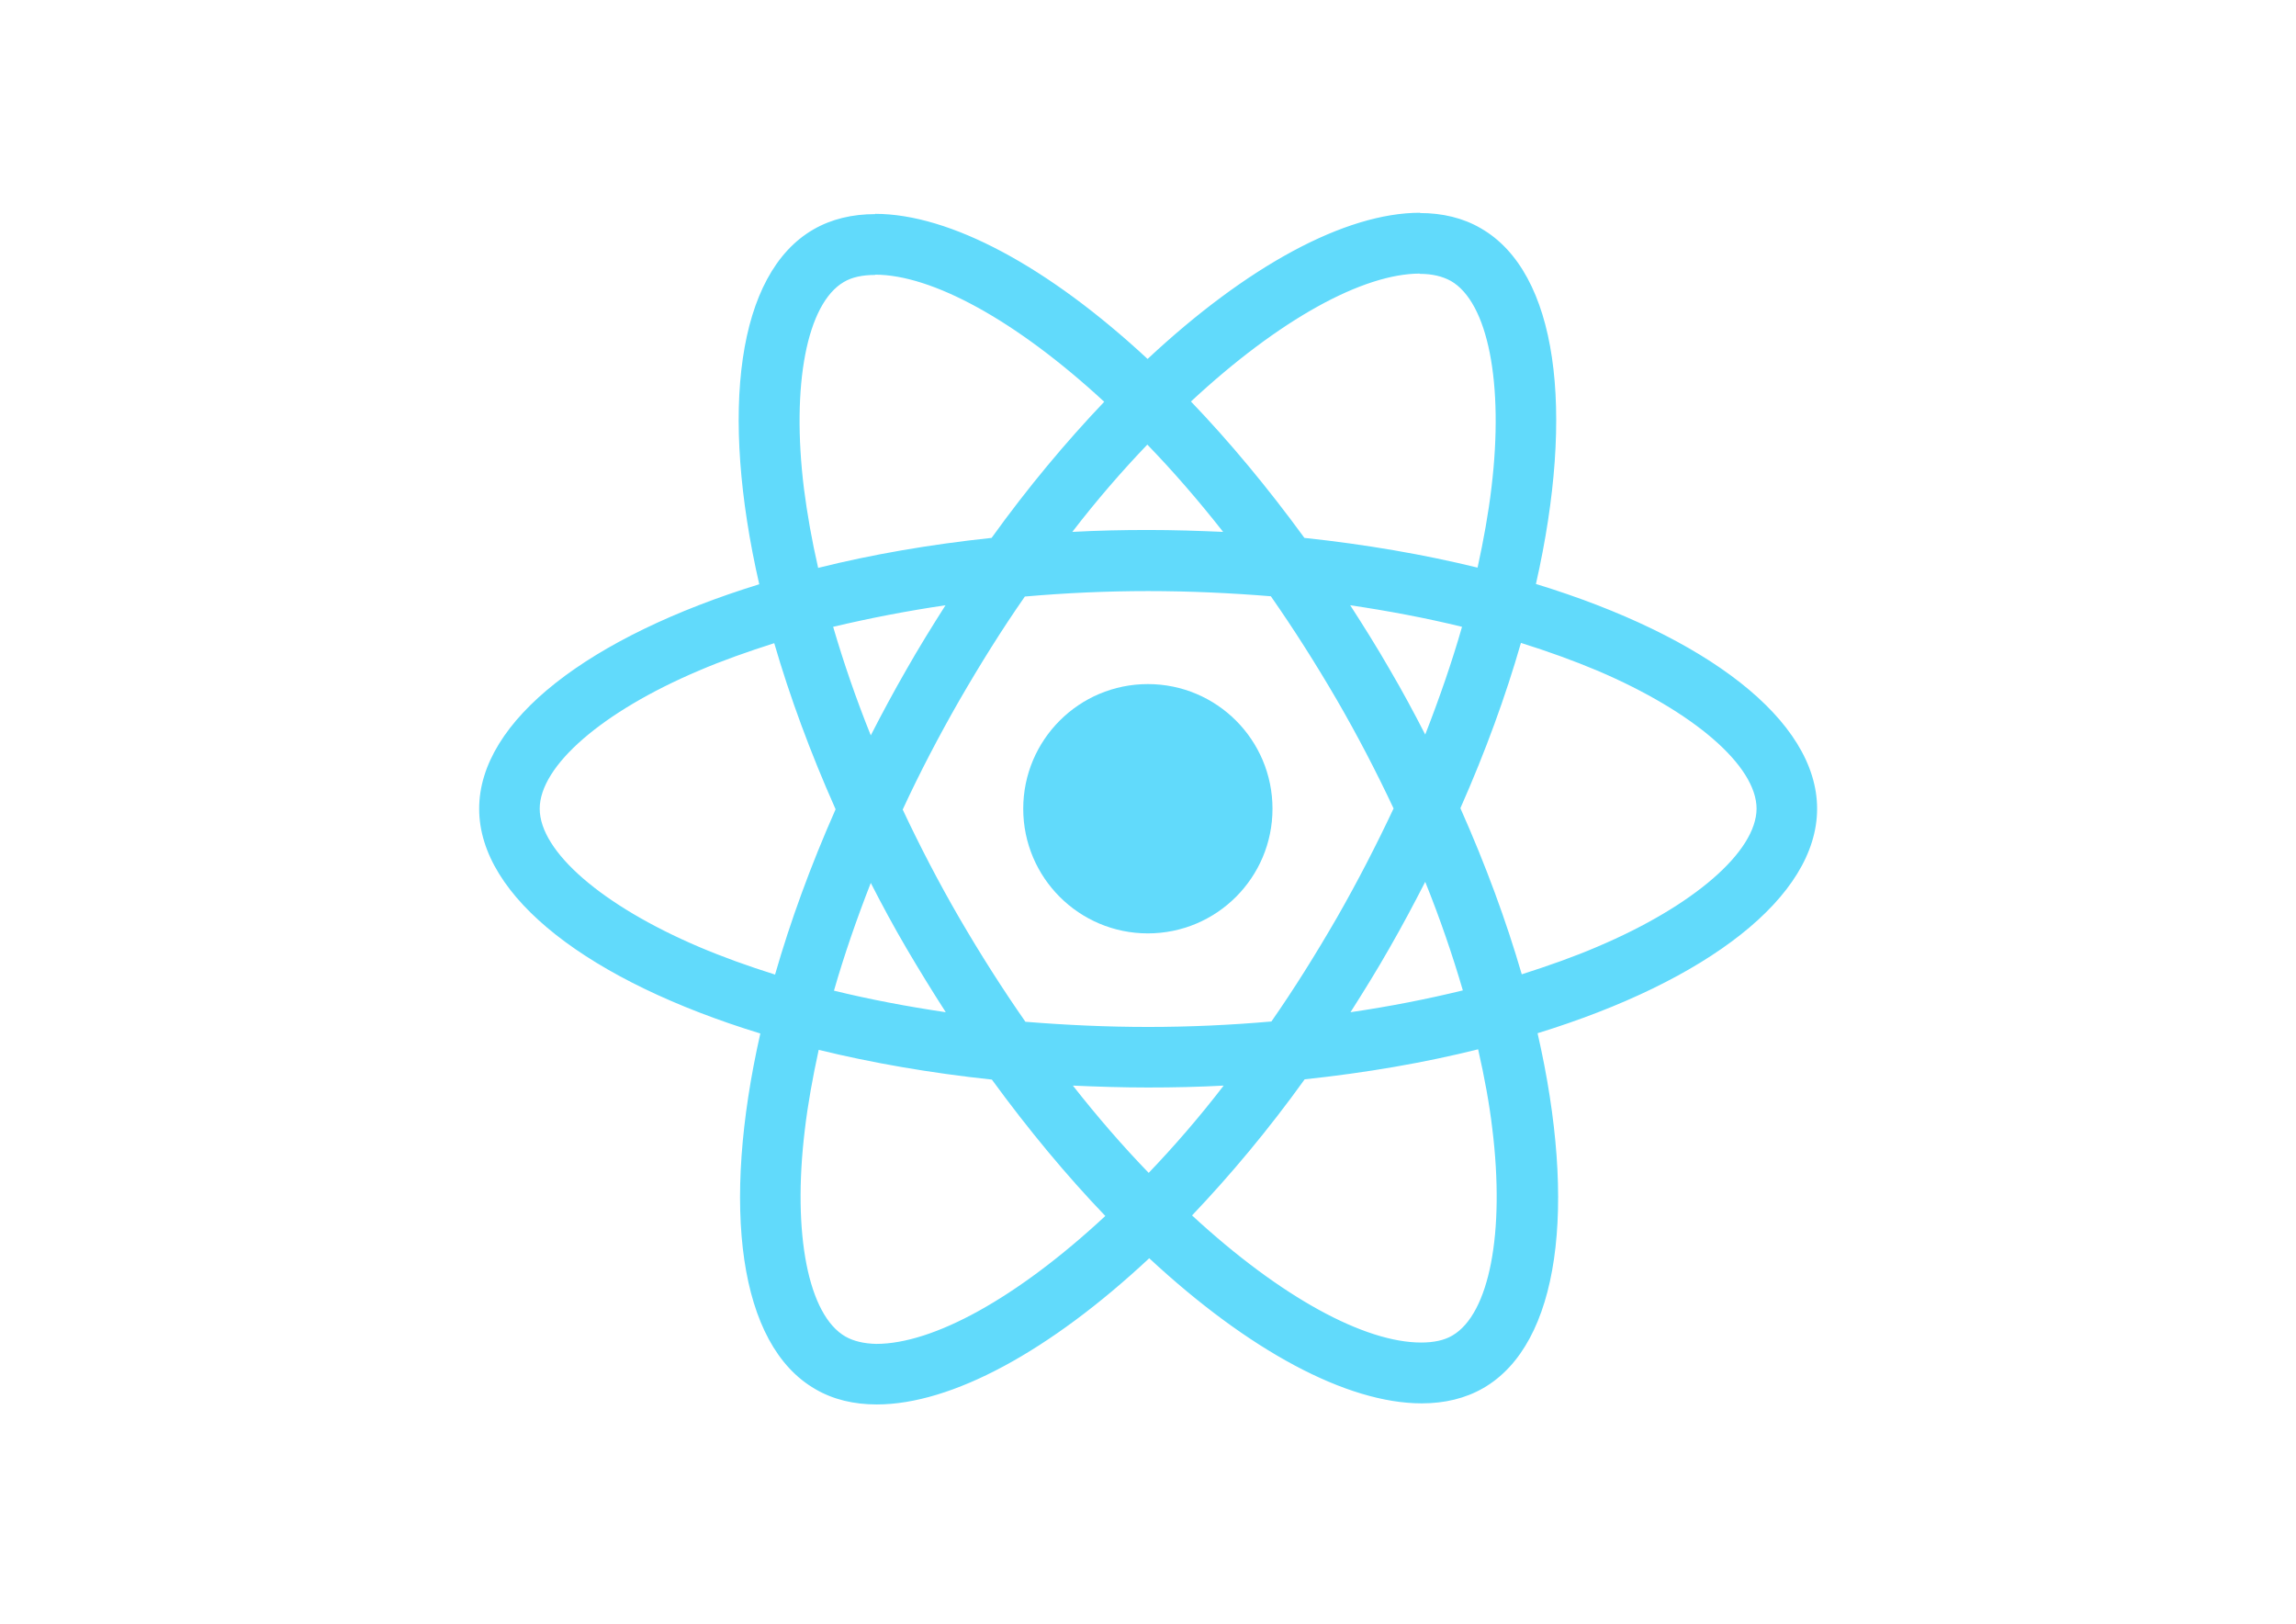
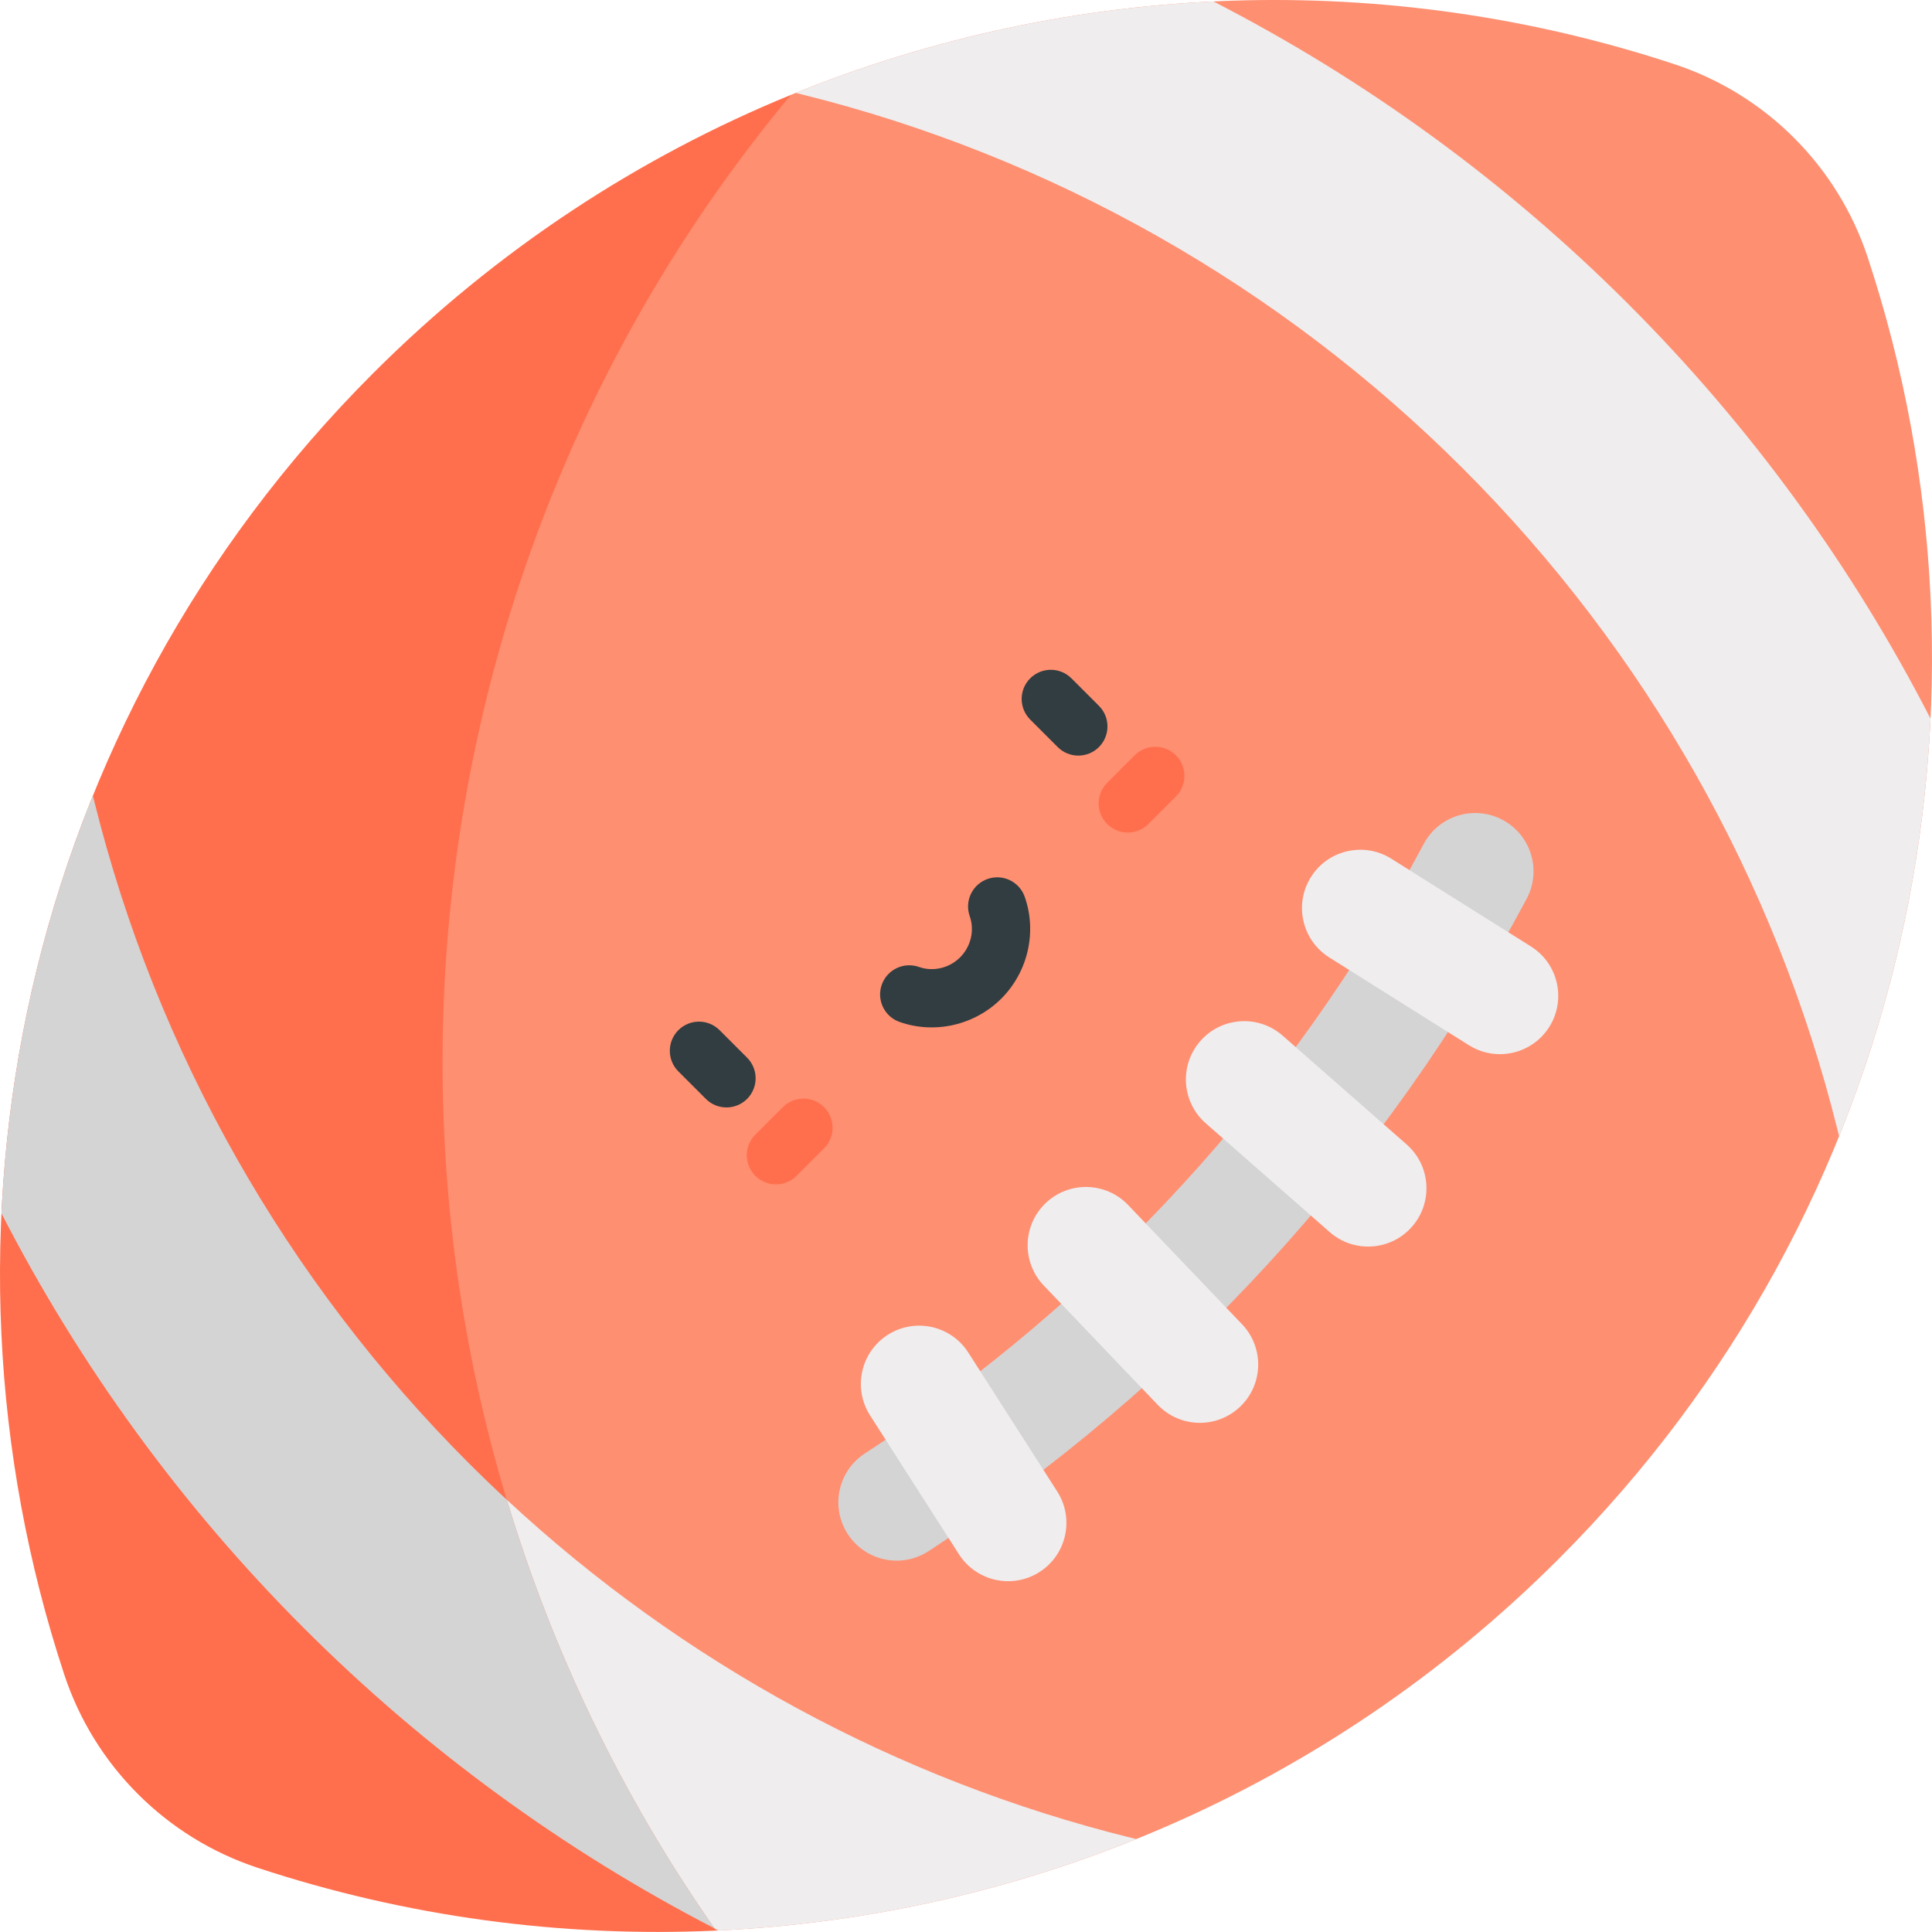
- <svg xmlns="http://www.w3.org/2000/svg" viewBox="0 0 841.9 595.3">
-   <g fill="#61DAFB">
-     <path d="M666.3 296.5c0-32.5-40.7-63.3-103.1-82.4 14.4-63.6 8-114.2-20.2-130.4-6.5-3.8-14.1-5.6-22.4-5.6v22.3c4.6 0 8.3.9 11.4 2.6 13.6 7.8 19.5 37.5 14.9 75.7-1.1 9.4-2.9 19.3-5.1 29.4-19.6-4.8-41-8.5-63.5-10.9-13.5-18.5-27.5-35.3-41.6-50 32.6-30.3 63.2-46.9 84-46.9V78c-27.5 0-63.5 19.6-99.9 53.6-36.4-33.8-72.4-53.2-99.9-53.2v22.3c20.7 0 51.4 16.5 84 46.6-14 14.7-28 31.4-41.3 49.9-22.6 2.4-44 6.1-63.6 11-2.3-10-4-19.7-5.2-29-4.7-38.2 1.1-67.9 14.6-75.8 3-1.8 6.9-2.6 11.5-2.6V78.5c-8.4 0-16 1.8-22.6 5.6-28.1 16.2-34.4 66.7-19.9 130.1-62.2 19.2-102.7 49.9-102.7 82.3 0 32.5 40.7 63.3 103.1 82.4-14.4 63.6-8 114.2 20.2 130.4 6.5 3.8 14.1 5.6 22.5 5.6 27.5 0 63.5-19.6 99.9-53.6 36.4 33.8 72.4 53.2 99.9 53.2 8.4 0 16-1.8 22.6-5.6 28.1-16.2 34.4-66.7 19.9-130.1 62-19.1 102.5-49.9 102.5-82.3zm-130.2-66.7c-3.7 12.9-8.3 26.2-13.5 39.5-4.1-8-8.4-16-13.1-24-4.6-8-9.5-15.8-14.4-23.4 14.2 2.1 27.9 4.7 41 7.9zm-45.8 106.5c-7.8 13.5-15.8 26.3-24.1 38.2-14.9 1.3-30 2-45.2 2-15.1 0-30.2-.7-45-1.9-8.3-11.9-16.4-24.6-24.2-38-7.6-13.1-14.5-26.4-20.8-39.8 6.2-13.4 13.2-26.8 20.7-39.9 7.8-13.5 15.8-26.3 24.1-38.2 14.9-1.3 30-2 45.2-2 15.1 0 30.2.7 45 1.9 8.3 11.9 16.4 24.6 24.2 38 7.6 13.1 14.5 26.4 20.8 39.8-6.3 13.4-13.2 26.8-20.7 39.9zm32.3-13c5.4 13.4 10 26.8 13.8 39.8-13.1 3.2-26.9 5.9-41.2 8 4.9-7.7 9.8-15.6 14.4-23.7 4.6-8 8.9-16.1 13-24.1zM421.2 430c-9.3-9.6-18.6-20.3-27.8-32 9 .4 18.2.7 27.5.7 9.4 0 18.7-.2 27.8-.7-9 11.7-18.3 22.4-27.5 32zm-74.4-58.9c-14.2-2.1-27.9-4.7-41-7.9 3.7-12.9 8.3-26.2 13.5-39.5 4.1 8 8.4 16 13.1 24 4.7 8 9.5 15.8 14.4 23.4zM420.7 163c9.3 9.6 18.6 20.3 27.8 32-9-.4-18.2-.7-27.5-.7-9.4 0-18.7.2-27.8.7 9-11.7 18.3-22.4 27.5-32zm-74 58.9c-4.9 7.7-9.8 15.6-14.4 23.7-4.6 8-8.9 16-13 24-5.4-13.4-10-26.8-13.8-39.8 13.1-3.1 26.9-5.8 41.2-7.9zm-90.5 125.2c-35.4-15.1-58.3-34.9-58.3-50.6 0-15.7 22.9-35.6 58.3-50.6 8.6-3.7 18-7 27.7-10.1 5.7 19.6 13.2 40 22.5 60.9-9.2 20.8-16.6 41.1-22.2 60.6-9.9-3.1-19.3-6.5-28-10.2zM310 490c-13.6-7.8-19.5-37.5-14.9-75.7 1.1-9.4 2.9-19.3 5.1-29.4 19.6 4.8 41 8.5 63.5 10.9 13.5 18.5 27.5 35.3 41.6 50-32.6 30.3-63.2 46.9-84 46.9-4.5-.1-8.3-1-11.3-2.7zm237.2-76.2c4.7 38.2-1.1 67.9-14.6 75.8-3 1.8-6.9 2.6-11.5 2.6-20.7 0-51.4-16.5-84-46.6 14-14.7 28-31.4 41.3-49.9 22.6-2.4 44-6.1 63.6-11 2.3 10.1 4.1 19.8 5.2 29.1zm38.5-66.7c-8.6 3.7-18 7-27.7 10.1-5.7-19.6-13.2-40-22.5-60.9 9.2-20.8 16.6-41.1 22.2-60.6 9.9 3.1 19.3 6.5 28.1 10.2 35.4 15.1 58.3 34.9 58.3 50.6-.1 15.7-23 35.6-58.4 50.6zM320.8 78.4z" />
-     <circle cx="420.9" cy="296.5" r="45.7" />
-     <path d="M520.5 78.1z" />
+ <svg xmlns="http://www.w3.org/2000/svg" height="512pt" viewBox="0 0 512.001 512" width="512pt">
+   <path d="m98.898 98.895c-93.297 93.297-120.582 227.605-81.863 344.895 7.973 24.16 27.012 43.195 51.172 51.172 39.328 12.984 80.566 18.531 121.535 16.672l19.863-486.496c-40.27 16.484-78.008 41.059-110.707 73.758zm0 0" fill="#ff6f4d" />
+   <path d="m494.965 68.203c-7.973-24.16-27.012-43.199-51.172-51.176-76.184-25.148-159.543-22.438-234.188 8.109-115.246 138.441-123.43 339.035-19.863 486.496 81.211-3.684 161.344-36.523 223.359-98.539 93.297-93.297 120.582-227.602 81.863-344.891zm0 0" fill="#ff8f71" />
+   <path d="m431.469 80.527c-32.441-32.441-69.562-59.418-109.898-80.141-37.707 1.789-75.172 9.867-110.688 24.23l1.617.402c66.176 16.422 126.781 50.73 175.262 99.215 48.484 48.48 82.793 109.086 99.215 175.262l.402 1.617c14.363-35.516 22.441-72.98 24.227-110.688-20.719-40.34-47.695-77.461-80.137-109.898zm0 0" fill="#efedee" />
+   <path d="m237.648 413.586c-5.059 0-10.016-2.48-12.973-7.039-4.648-7.156-2.613-16.727 4.543-21.375 62.09-40.324 113.297-96.176 148.086-161.516 4.008-7.535 13.367-10.391 20.902-6.379 7.535 4.012 10.387 13.367 6.379 20.902-37.242 69.953-92.062 129.742-158.535 172.91-2.602 1.688-5.52 2.496-8.402 2.496zm0 0" fill="#d4d4d5" />
+   <g fill="#efedee">
+     <path d="m298.961 319.336c-5.898-6.168-15.68-6.391-21.848-.496-6.172 5.895-6.395 15.676-.5 21.848l30.195 31.602c2.949 3.086 6.867 4.684 10.82 4.773s7.941-1.328 11.027-4.277c6.172-5.895 6.395-15.676.5-21.848zm0 0" />
+     <path d="m339.922 274.457c-6.414-5.633-16.18-4.996-21.809 1.418-5.629 6.414-4.992 16.18 1.422 21.809l32.848 28.832c3.207 2.812 7.25 4.062 11.199 3.805 3.945-.258 7.793-2.02 10.609-5.227 5.629-6.414 4.992-16.176-1.422-21.809zm0 0" />
+     <path d="m405.723 250.828-37.004-23.262c-7.223-4.539-16.762-2.367-21.305 4.859-4.543 7.227-2.367 16.766 4.859 21.309l37.004 23.258c2.555 1.605 5.398 2.371 8.207 2.371 5.141 0 10.164-2.562 13.098-7.23 4.543-7.227 2.367-16.766-4.859-21.305zm0 0" />
+     <path d="m256.605 358.438c-4.598-7.188-14.156-9.285-21.344-4.684-7.188 4.602-9.285 14.16-4.684 21.348l23.566 36.809c2.949 4.609 7.938 7.125 13.027 7.125 2.852 0 5.738-.789 8.32-2.441 7.188-4.602 9.285-14.16 4.68-21.348zm0 0" />
+     <path d="m301.117 487.371-1.617-.398c-61.668-15.309-118.496-46.148-165.184-89.516 11.973 39.832 30.277 78.215 55 113.559.375.191.742.395 1.113.586 37.711-1.789 75.172-9.863 110.688-24.23zm0 0" />
  </g>
+   <path d="m124.238 387.758c-48.48-48.484-82.789-109.09-99.215-175.262l-.402-1.617c-14.363 35.516-22.438 72.977-24.227 110.684 20.719 40.34 47.695 77.461 80.137 109.902 32.141 32.141 68.879 58.91 108.785 79.551-24.723-35.344-43.027-73.723-55-113.559-3.414-3.168-6.773-6.398-10.078-9.699zm0 0" fill="#d4d4d5" />
+   <path d="m207.457 293.402-7.285 7.285c-3.02 3.016-3.02 7.91 0 10.926 3.016 3.02 7.91 3.02 10.926 0l7.285-7.285c3.016-3.016 3.016-7.906 0-10.926-3.02-3.016-7.91-3.016-10.926 0zm0 0" fill="#ff6f4d" />
+   <path d="m300.695 200.164-7.281 7.281c-3.02 3.02-3.02 7.91 0 10.93 3.016 3.016 7.91 3.016 10.926 0l7.285-7.285c3.016-3.02 3.016-7.91 0-10.926-3.02-3.02-7.91-3.02-10.93 0zm0 0" fill="#ff6f4d" />
+   <path d="m190.699 273.008c-3.016-3.02-7.91-3.02-10.926 0-3.016 3.016-3.016 7.91 0 10.926l7.285 7.285c3.016 3.016 7.91 3.016 10.926 0 3.02-3.016 3.02-7.91 0-10.926zm0 0" fill="#313d40" />
+   <path d="m291.227 187.051-7.285-7.285c-3.016-3.016-7.91-3.016-10.926 0-3.02 3.016-3.02 7.91 0 10.926l7.285 7.285c3.016 3.02 7.91 3.02 10.926 0 3.016-3.016 3.016-7.91 0-10.926zm0 0" fill="#313d40" />
+   <path d="m261.703 232.941c-4.027 1.418-6.133 5.836-4.715 9.859 1.324 3.75.324 8.031-2.547 10.902-2.875 2.871-7.152 3.875-10.906 2.551-4.023-1.422-8.438.688-9.859 4.711-1.418 4.023.691 8.438 4.715 9.859 9.332 3.293 19.918.863 26.977-6.191 7.055-7.059 9.484-17.645 6.191-26.977-1.418-4.027-5.832-6.137-9.855-4.715zm0 0" fill="#313d40" />
</svg>
